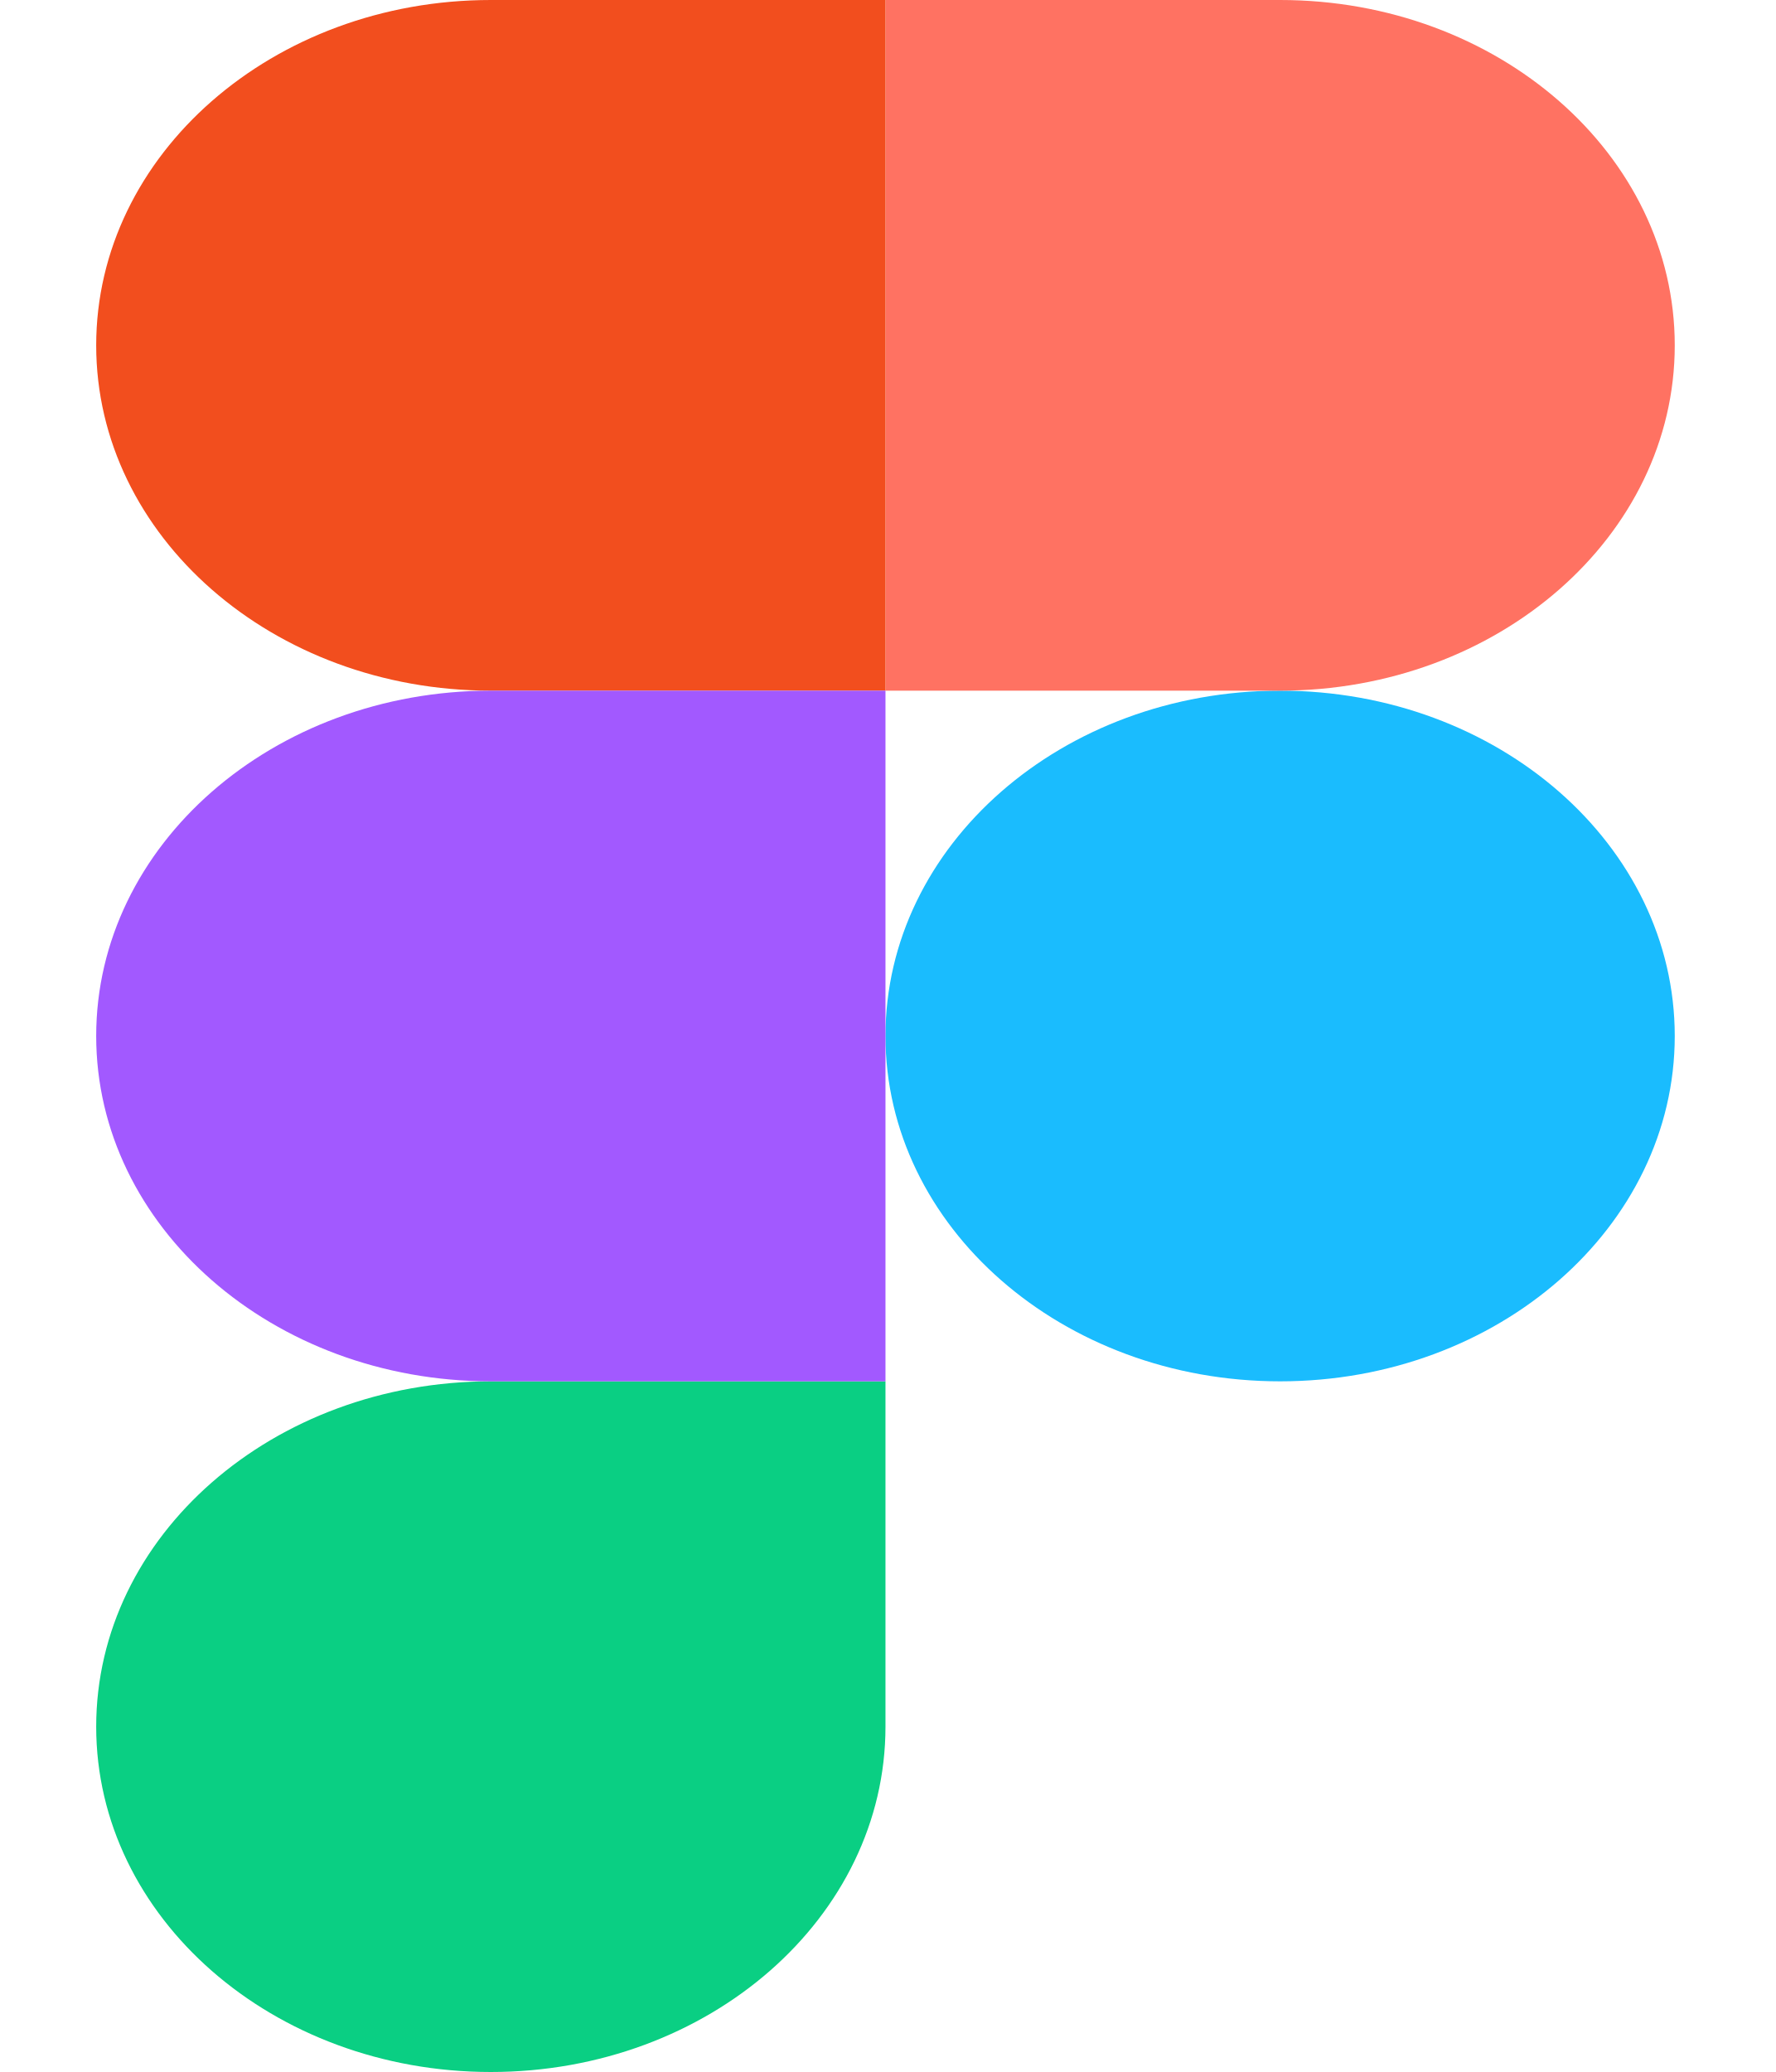
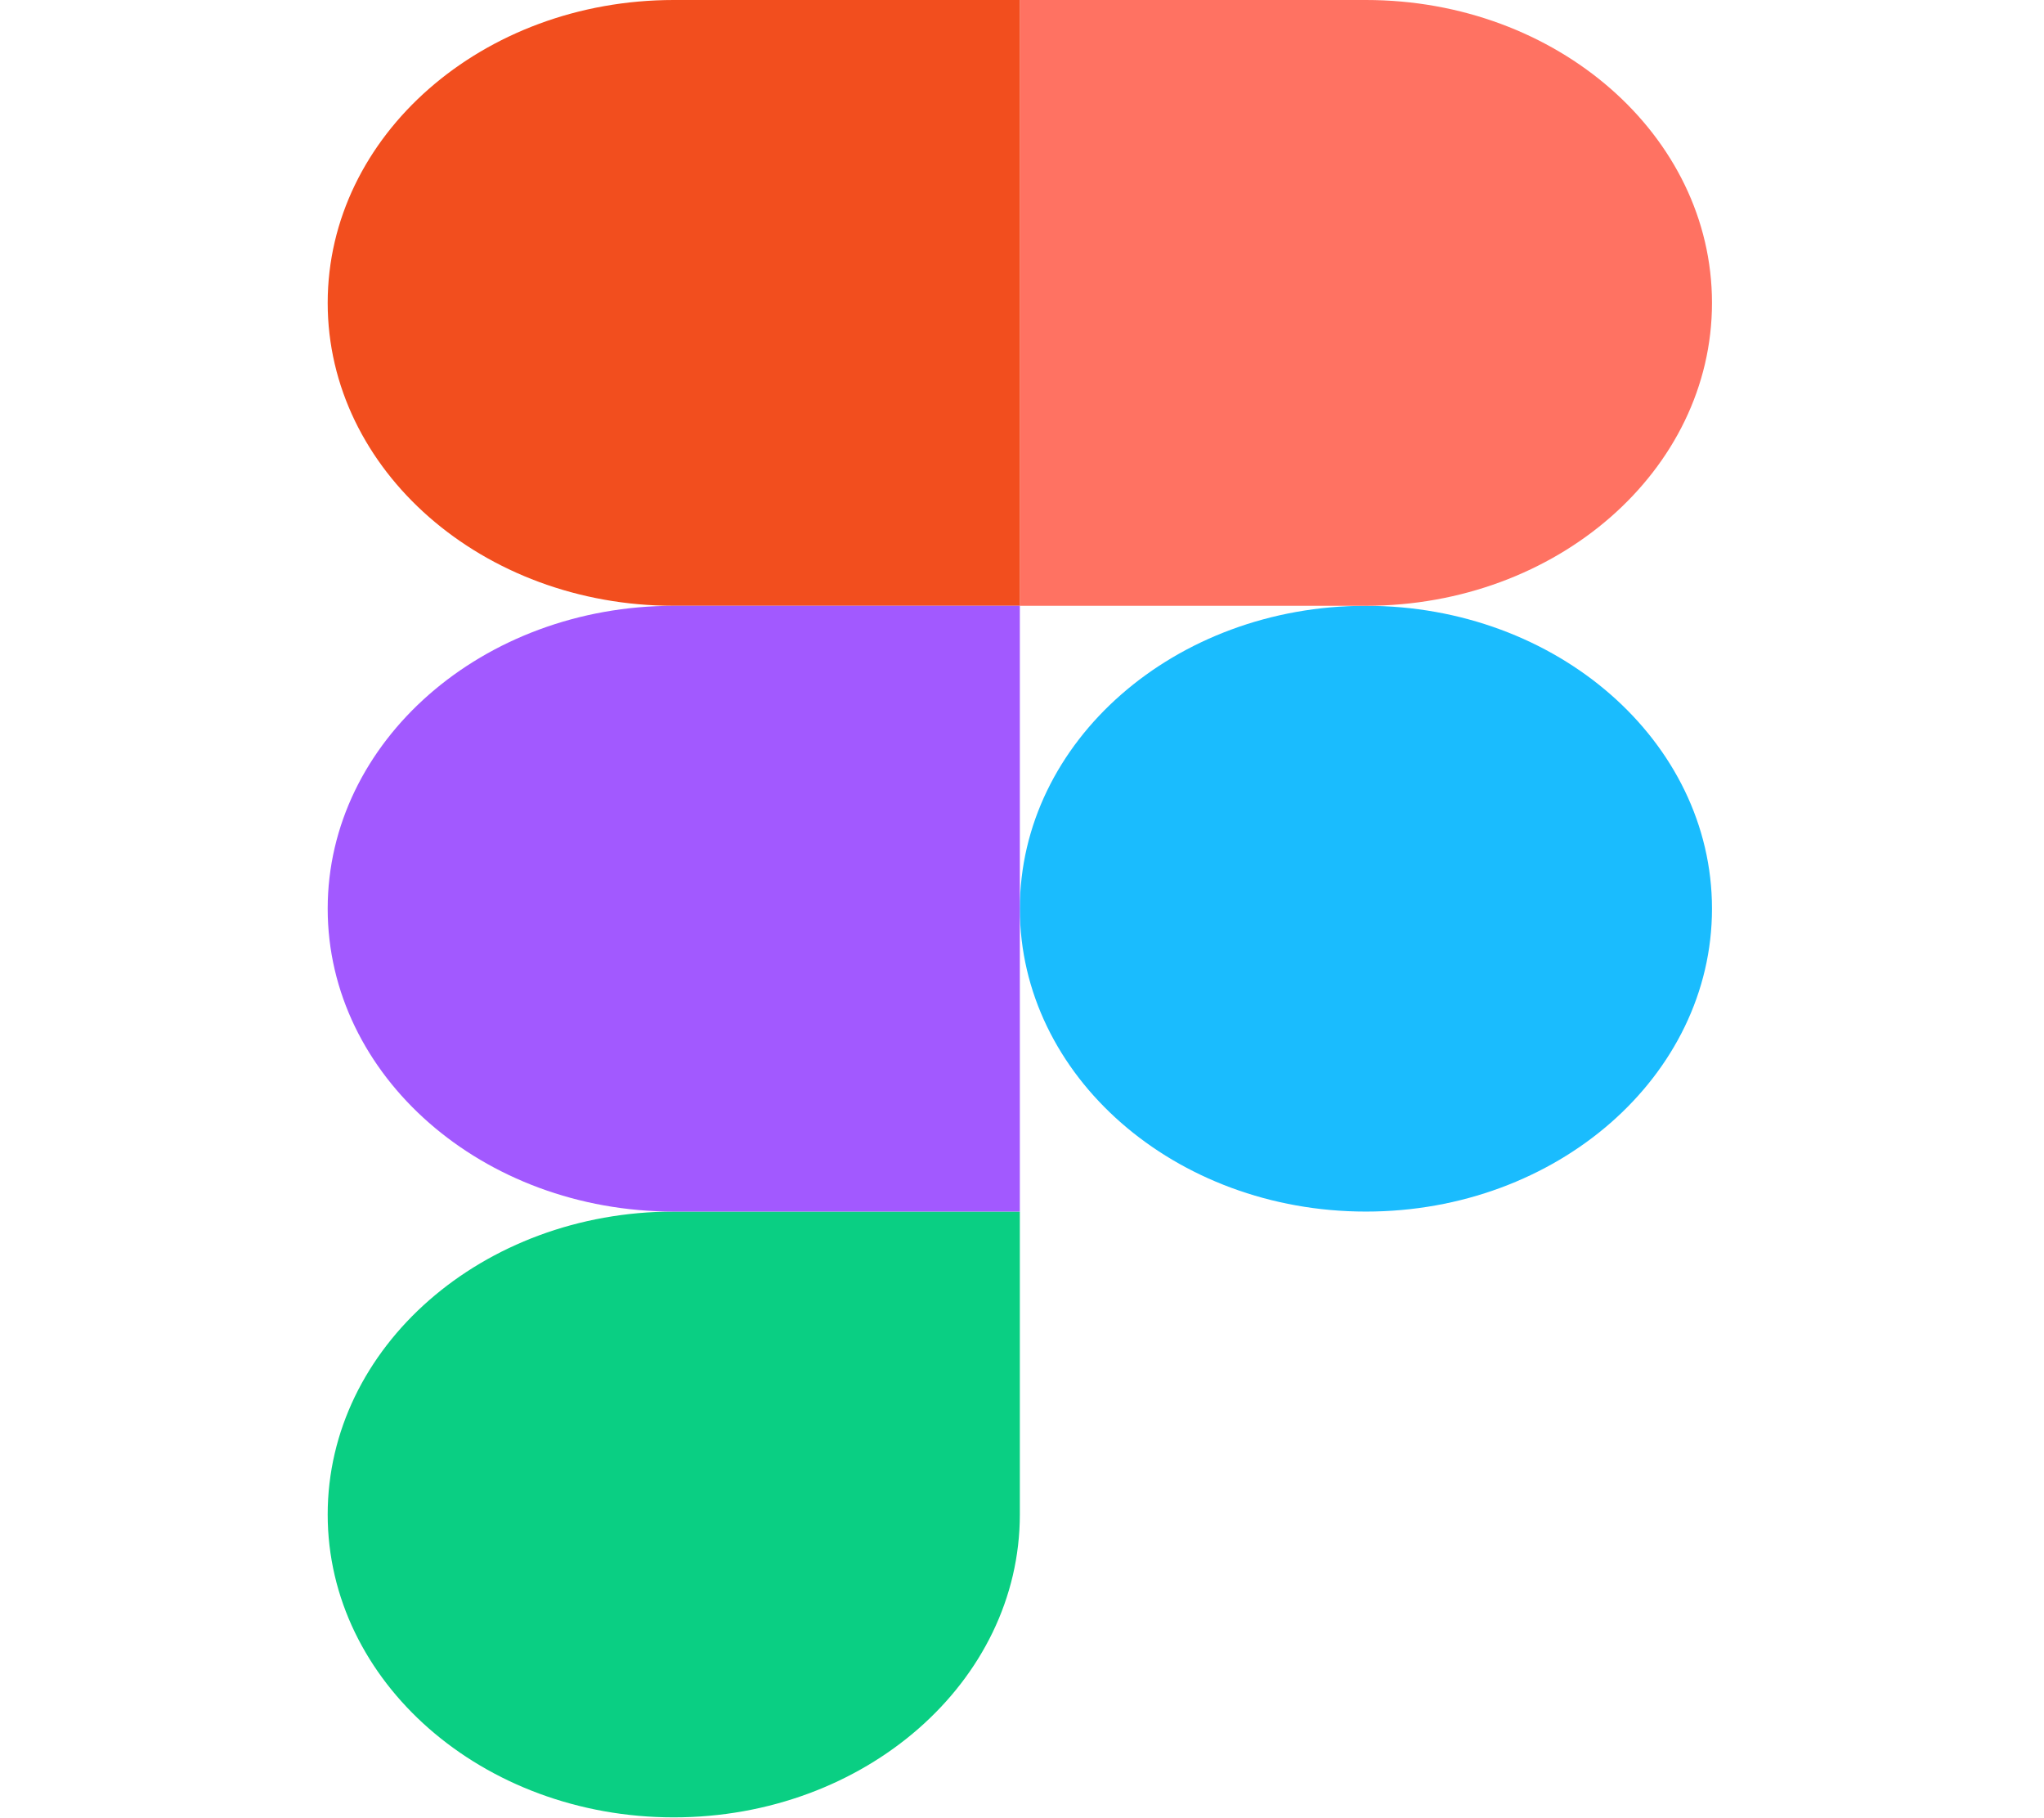
- <svg xmlns="http://www.w3.org/2000/svg" width="18" height="21" viewBox="0 0 18 21" fill="none">
+ <svg xmlns="http://www.w3.org/2000/svg" width="18" height="16" viewBox="0 0 18 21" fill="none">
  <path d="M8.975 10.5C8.975 8.567 10.766 7 12.975 7C15.184 7 16.975 8.567 16.975 10.5C16.975 12.433 15.184 14 12.975 14C10.766 14 8.975 12.433 8.975 10.5Z" fill="#1ABCFE" />
  <path d="M0.975 17.5C0.975 15.567 2.766 14 4.975 14H8.975V17.5C8.975 19.433 7.184 21 4.975 21C2.766 21 0.975 19.433 0.975 17.5Z" fill="#0ACF83" />
  <path d="M8.975 0V7H12.975C15.184 7 16.975 5.433 16.975 3.5C16.975 1.567 15.184 0 12.975 0H8.975Z" fill="#FF7262" />
  <path d="M0.975 3.5C0.975 5.433 2.766 7 4.975 7H8.975V0H4.975C2.766 0 0.975 1.567 0.975 3.5Z" fill="#F24E1E" />
  <path d="M0.975 10.5C0.975 12.433 2.766 14 4.975 14H8.975V7H4.975C2.766 7 0.975 8.567 0.975 10.5Z" fill="#A259FF" />
</svg>
